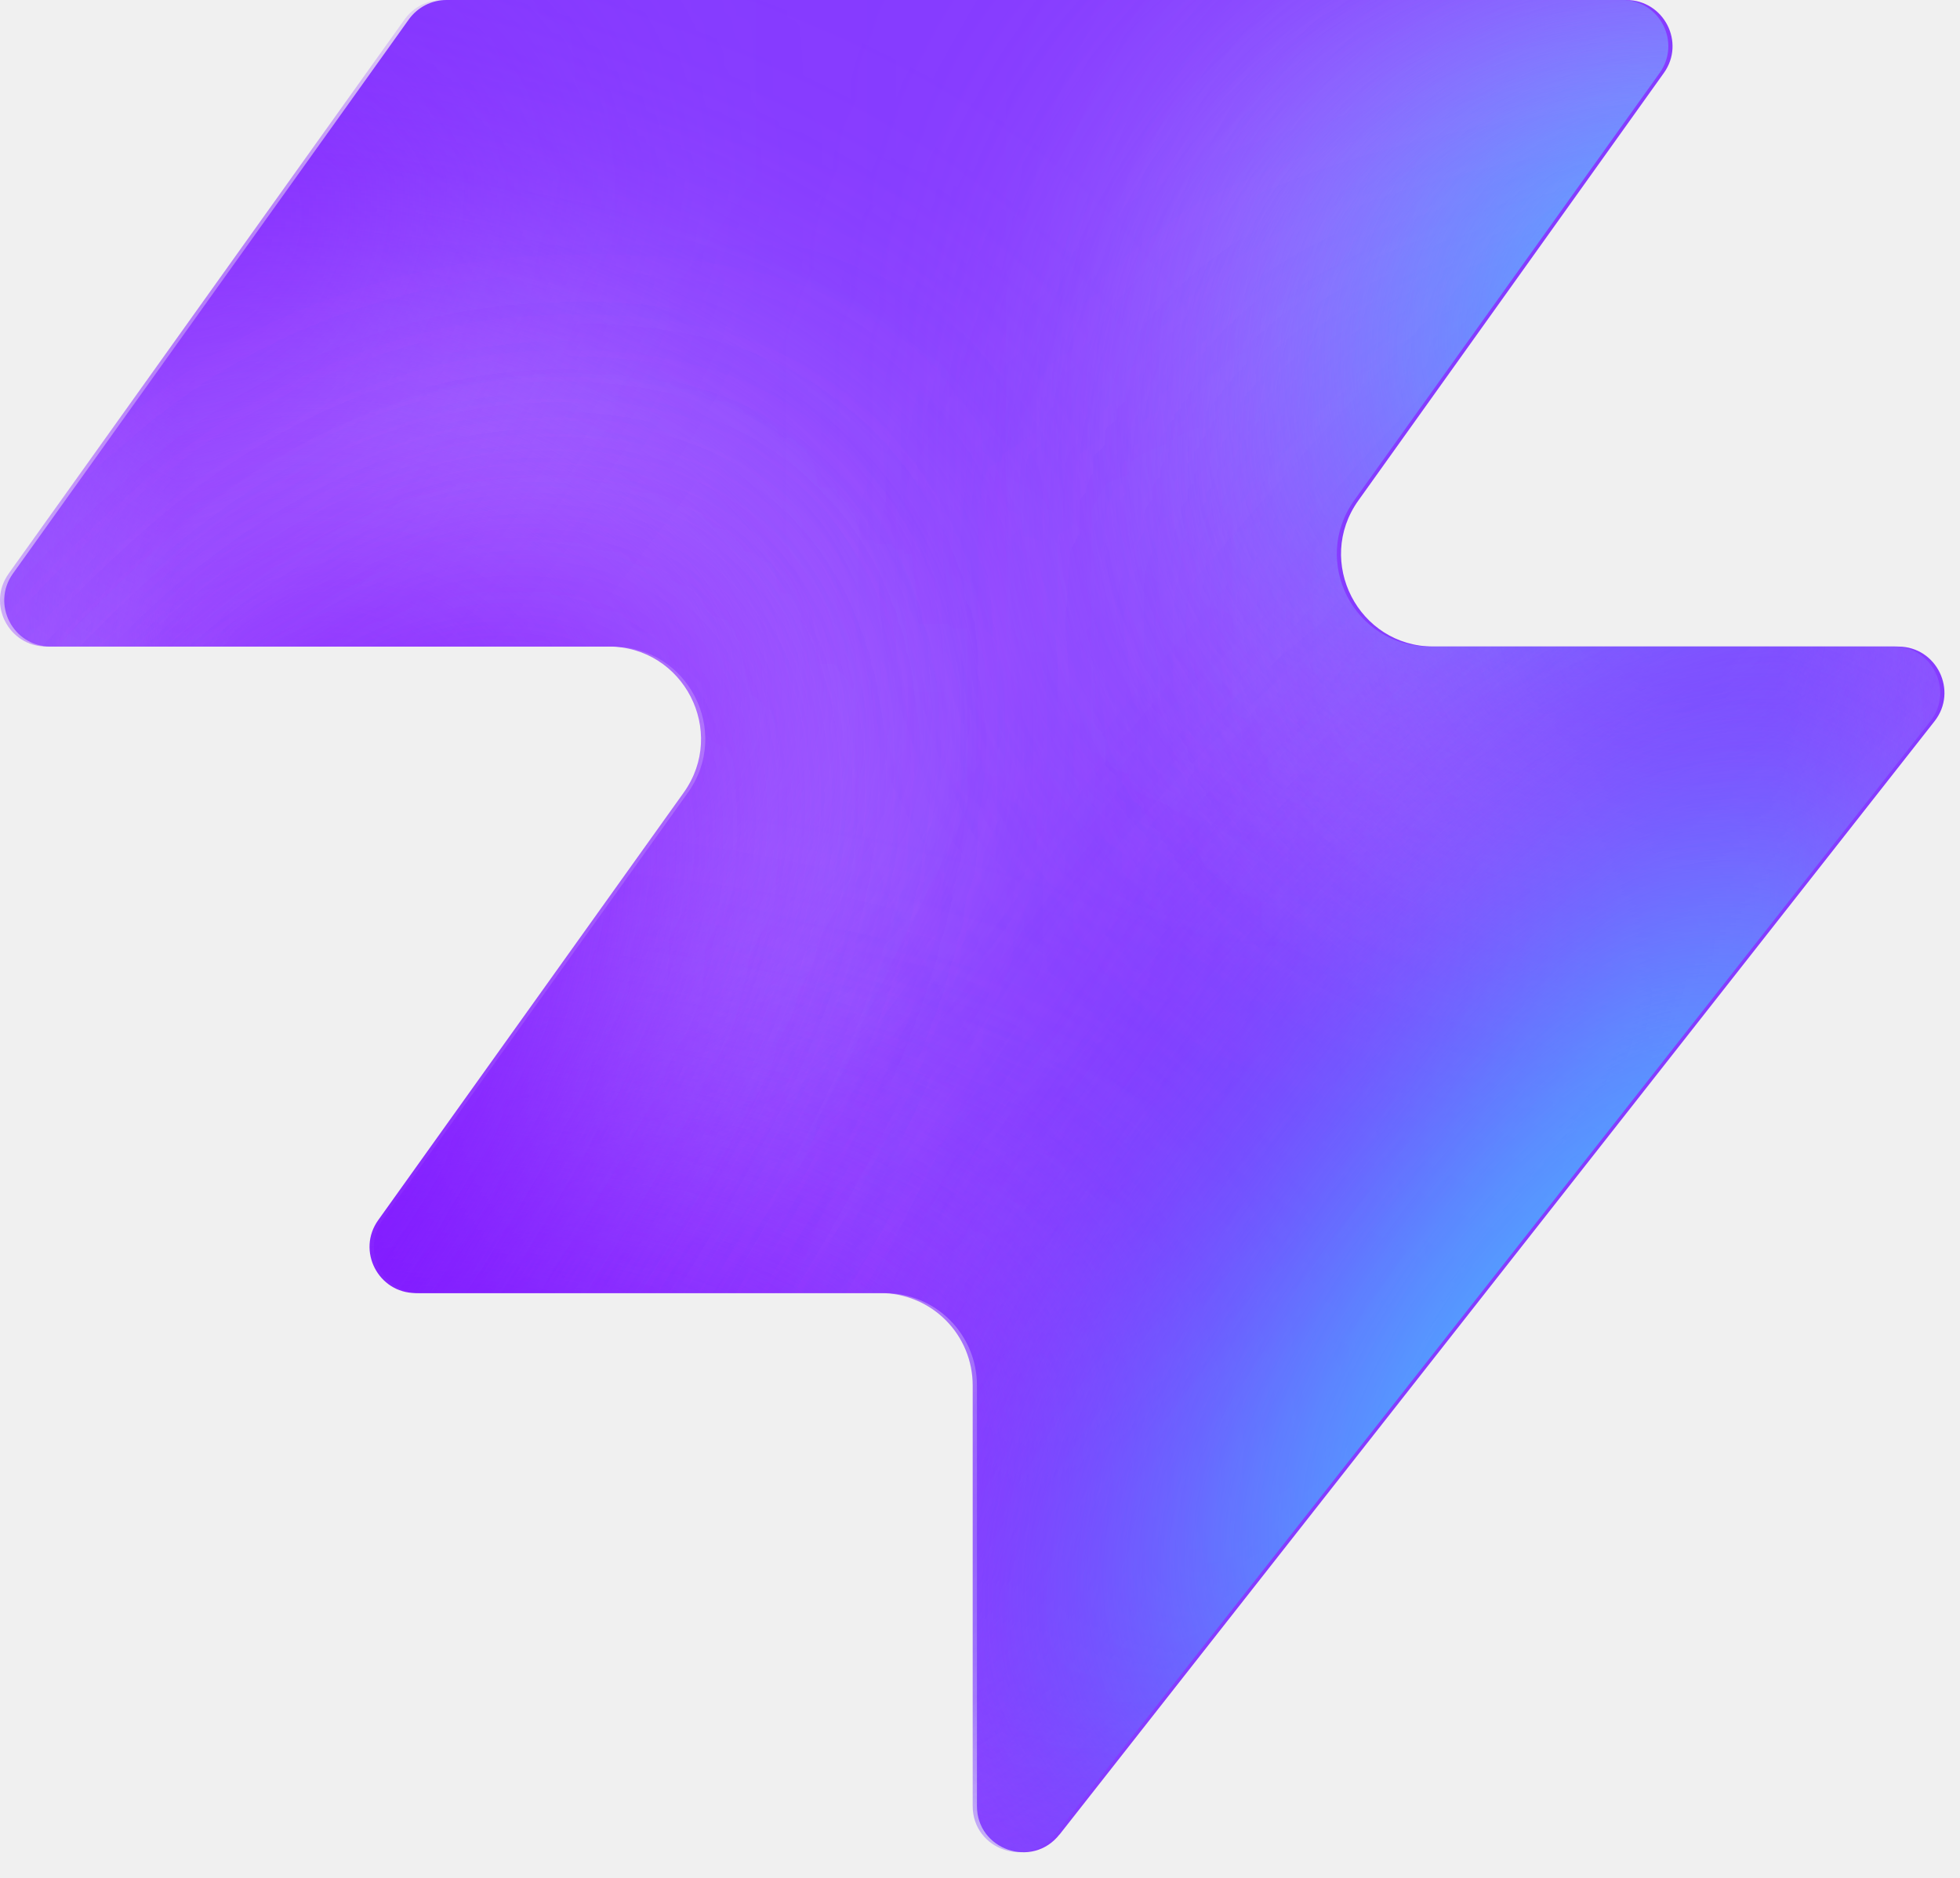
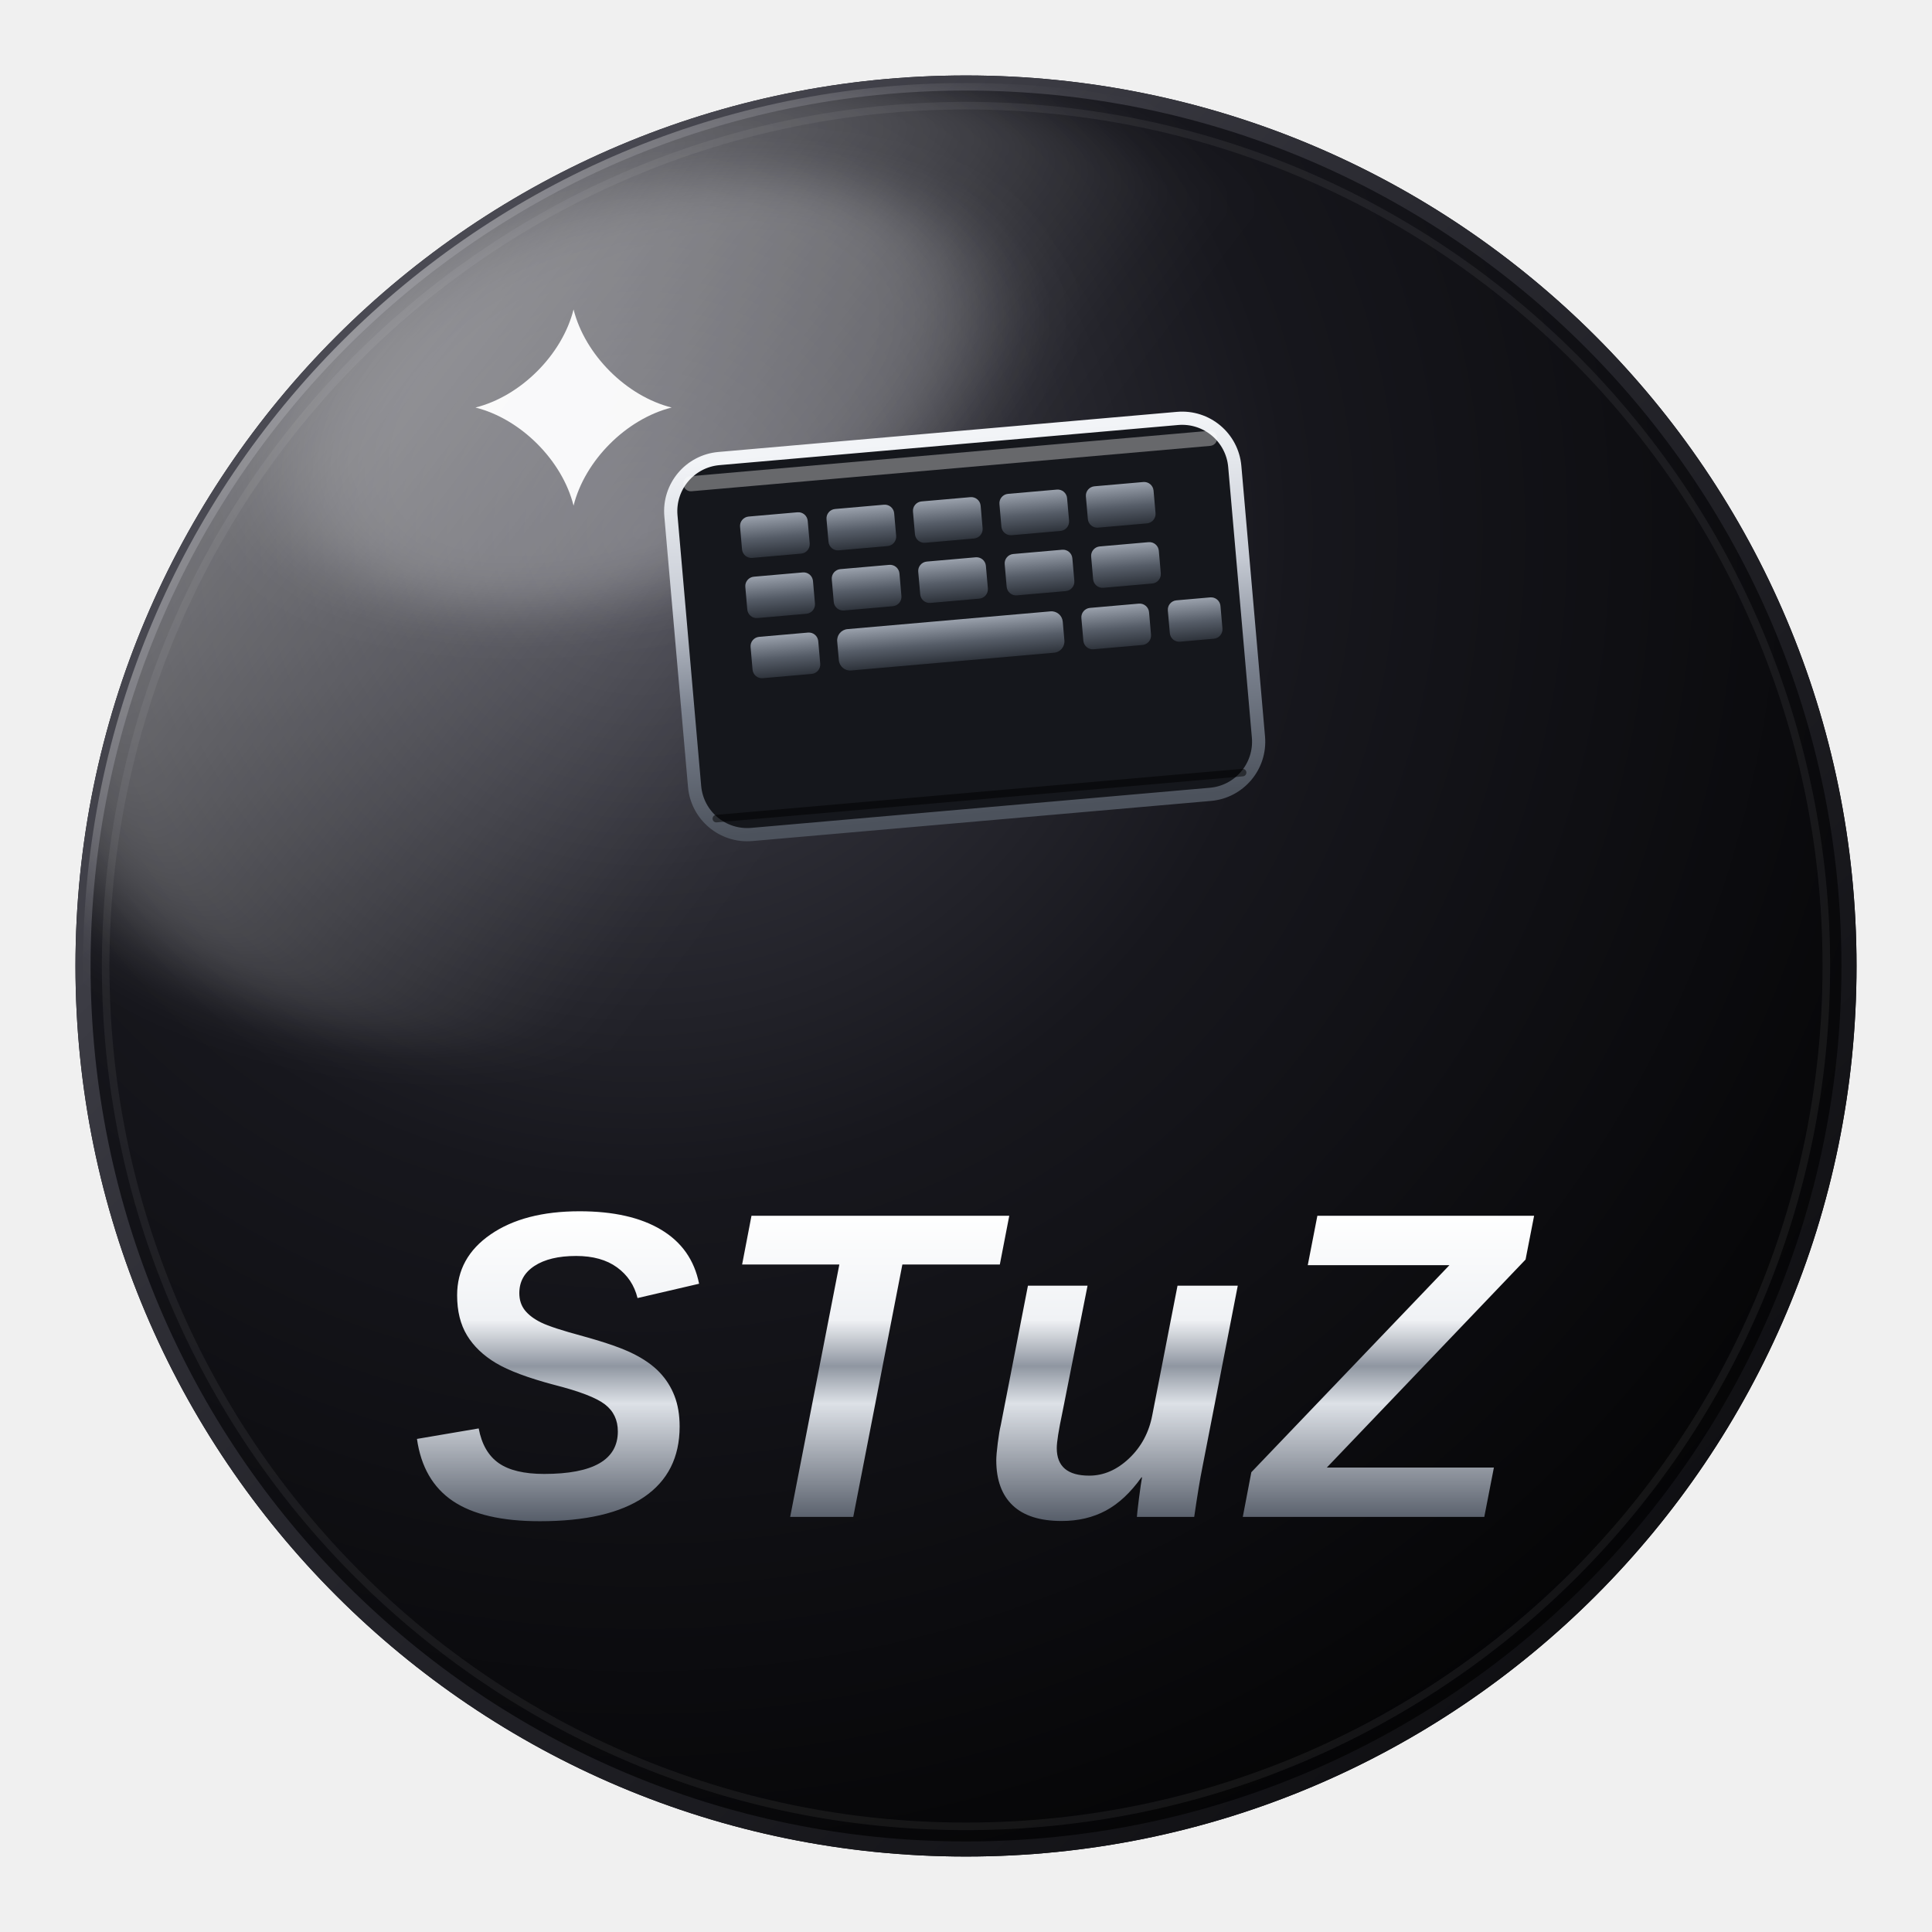
- <svg xmlns="http://www.w3.org/2000/svg" width="48" height="46" fill="none" viewBox="0 0 48 46">
-   <path fill="#863bff" d="M25.946 44.938c-.664.845-2.021.375-2.021-.698V33.937a2.26 2.26 0 0 0-2.262-2.262H10.287c-.92 0-1.456-1.04-.92-1.788l7.48-10.471c1.07-1.497 0-3.578-1.842-3.578H1.237c-.92 0-1.456-1.04-.92-1.788L10.013.474c.214-.297.556-.474.92-.474h28.894c.92 0 1.456 1.04.92 1.788l-7.48 10.471c-1.07 1.498 0 3.579 1.842 3.579h11.377c.943 0 1.473 1.088.89 1.83L25.947 44.94z" style="fill:#863bff;fill:color(display-p3 .525 .23 1);fill-opacity:1" />
-   <mask id="a" width="48" height="46" x="0" y="0" maskUnits="userSpaceOnUse" style="mask-type:alpha">
-     <path fill="#000" d="M25.842 44.938c-.664.844-2.021.375-2.021-.698V33.937a2.26 2.26 0 0 0-2.262-2.262H10.183c-.92 0-1.456-1.04-.92-1.788l7.48-10.471c1.07-1.498 0-3.579-1.842-3.579H1.133c-.92 0-1.456-1.04-.92-1.787L9.91.473c.214-.297.556-.474.92-.474h28.894c.92 0 1.456 1.04.92 1.788l-7.48 10.471c-1.07 1.498 0 3.578 1.842 3.578h11.377c.943 0 1.473 1.088.89 1.832L25.843 44.94z" style="fill:#000;fill-opacity:1" />
-   </mask>
-   <g mask="url(#a)">
-     <g filter="url(#b)">
-       <ellipse cx="5.508" cy="14.704" fill="#ede6ff" rx="5.508" ry="14.704" style="fill:#ede6ff;fill:color(display-p3 .927 .903 1);fill-opacity:1" transform="matrix(.00324 1 1 -.00324 -4.47 31.516)" />
+ <svg xmlns="http://www.w3.org/2000/svg" width="512" height="512" viewBox="0 0 512 512">
+   <defs>
+     <radialGradient id="btn" cx="32%" cy="26%" r="90%">
+       <stop offset="0%" stop-color="#41414b" />
+       <stop offset="40%" stop-color="#17171d" />
+       <stop offset="100%" stop-color="#000000" />
+     </radialGradient>
+     <linearGradient id="rim" x1="0%" y1="0%" x2="100%" y2="100%">
+       <stop offset="0%" stop-color="#5c5c66" />
+       <stop offset="40%" stop-color="#2a2a31" />
+       <stop offset="100%" stop-color="#08080a" />
+     </linearGradient>
+     <linearGradient id="gloss" x1="0%" y1="0%" x2="60%" y2="70%">
+       <stop offset="0%" stop-color="#ffffff" stop-opacity="0.55" />
+       <stop offset="100%" stop-color="#ffffff" stop-opacity="0" />
+     </linearGradient>
+     <linearGradient id="chrome" x1="0%" y1="0%" x2="0%" y2="100%">
+       <stop offset="0%" stop-color="#f2f4f7" />
+       <stop offset="38%" stop-color="#c6cbd4" />
+       <stop offset="65%" stop-color="#7d8491" />
+       <stop offset="100%" stop-color="#4c525c" />
+     </linearGradient>
+     <linearGradient id="key" x1="0%" y1="0%" x2="0%" y2="100%">
+       <stop offset="0%" stop-color="#9aa1ac" />
+       <stop offset="55%" stop-color="#565d68" />
+       <stop offset="100%" stop-color="#2e333b" />
+     </linearGradient>
+     <linearGradient id="metal" x1="0%" y1="0%" x2="0%" y2="100%">
+       <stop offset="0%" stop-color="#ffffff" />
+       <stop offset="35%" stop-color="#f0f2f5" />
+       <stop offset="50%" stop-color="#8f96a1" />
+       <stop offset="62%" stop-color="#dde1e7" />
+       <stop offset="100%" stop-color="#565d69" />
+     </linearGradient>
+     <filter id="soft" x="-40%" y="-40%" width="180%" height="180%">
+       <feGaussianBlur stdDeviation="10" />
+     </filter>
+     <clipPath id="circle">
+       <circle cx="256" cy="256" r="234" />
+     </clipPath>
+   </defs>
+   <circle cx="256" cy="256" r="236" fill="url(#btn)" />
+   <circle cx="256" cy="256" r="234" fill="none" stroke="url(#rim)" stroke-width="4" />
+   <circle cx="256" cy="256" r="228" fill="none" stroke="#ffffff" stroke-opacity="0.06" stroke-width="2" />
+   <g clip-path="url(#circle)">
+     <ellipse cx="176" cy="150" rx="175" ry="120" fill="url(#gloss)" filter="url(#soft)" transform="rotate(-22 176 150)" />
+     <ellipse cx="168" cy="104" rx="95" ry="52" fill="#ffffff" fill-opacity="0.22" filter="url(#soft)" transform="rotate(-18 168 104)" />
+   </g>
+   <path d="M152 82 C155 94 166 105 178 108 C166 111 155 122 152 134 C149 122 138 111 126 108 C138 105 149 94 152 82 Z" fill="#ffffff" opacity="0.95" />
+   <g transform="rotate(-5 256 170)">
+     <rect x="181" y="116" width="150" height="100" rx="14" fill="#15171c" stroke="url(#chrome)" stroke-width="3.5" />
+     <rect x="185" y="120" width="142" height="4" rx="2" fill="#ffffff" fill-opacity="0.35" />
+     <g>
+       <rect x="199" y="132" width="18" height="11" rx="2.5" fill="url(#key)" />
+       <rect x="222" y="132" width="18" height="11" rx="2.5" fill="url(#key)" />
+       <rect x="245" y="132" width="18" height="11" rx="2.5" fill="url(#key)" />
+       <rect x="268" y="132" width="18" height="11" rx="2.5" fill="url(#key)" />
+       <rect x="291" y="132" width="18" height="11" rx="2.5" fill="url(#key)" />
    </g>
-     <g filter="url(#c)">
-       <ellipse cx="10.399" cy="29.851" fill="#ede6ff" rx="10.399" ry="29.851" style="fill:#ede6ff;fill:color(display-p3 .927 .903 1);fill-opacity:1" transform="matrix(.00324 1 1 -.00324 -39.328 7.883)" />
+     <g>
+       <rect x="199" y="148" width="18" height="11" rx="2.5" fill="url(#key)" />
+       <rect x="222" y="148" width="18" height="11" rx="2.5" fill="url(#key)" />
+       <rect x="245" y="148" width="18" height="11" rx="2.5" fill="url(#key)" />
+       <rect x="268" y="148" width="18" height="11" rx="2.5" fill="url(#key)" />
+       <rect x="291" y="148" width="18" height="11" rx="2.5" fill="url(#key)" />
    </g>
-     <g filter="url(#d)">
-       <ellipse cx="5.508" cy="30.487" fill="#7e14ff" rx="5.508" ry="30.487" style="fill:#7e14ff;fill:color(display-p3 .492 .077 1);fill-opacity:1" transform="rotate(89.814 -25.913 -14.639)scale(1 -1)" />
+     <g>
+       <rect x="199" y="164" width="18" height="11" rx="2.5" fill="url(#key)" />
+       <rect x="222" y="164" width="60" height="11" rx="3" fill="url(#key)" />
+       <rect x="287" y="164" width="18" height="11" rx="2.5" fill="url(#key)" />
+       <rect x="310" y="164" width="14" height="11" rx="2.5" fill="url(#key)" />
    </g>
-     <g filter="url(#e)">
-       <ellipse cx="5.508" cy="30.599" fill="#7e14ff" rx="5.508" ry="30.599" style="fill:#7e14ff;fill:color(display-p3 .492 .077 1);fill-opacity:1" transform="rotate(89.814 -32.644 -3.334)scale(1 -1)" />
-     </g>
-     <g filter="url(#f)">
-       <ellipse cx="5.508" cy="30.599" fill="#7e14ff" rx="5.508" ry="30.599" style="fill:#7e14ff;fill:color(display-p3 .492 .077 1);fill-opacity:1" transform="matrix(.00324 1 1 -.00324 -34.34 30.47)" />
-     </g>
-     <g filter="url(#g)">
-       <ellipse cx="14.072" cy="22.078" fill="#ede6ff" rx="14.072" ry="22.078" style="fill:#ede6ff;fill:color(display-p3 .927 .903 1);fill-opacity:1" transform="rotate(93.35 24.506 48.493)scale(-1 1)" />
-     </g>
-     <g filter="url(#h)">
-       <ellipse cx="3.47" cy="21.501" fill="#7e14ff" rx="3.47" ry="21.501" style="fill:#7e14ff;fill:color(display-p3 .492 .077 1);fill-opacity:1" transform="rotate(89.009 28.708 47.59)scale(-1 1)" />
-     </g>
-     <g filter="url(#i)">
-       <ellipse cx="3.47" cy="21.501" fill="#7e14ff" rx="3.47" ry="21.501" style="fill:#7e14ff;fill:color(display-p3 .492 .077 1);fill-opacity:1" transform="rotate(89.009 28.708 47.59)scale(-1 1)" />
-     </g>
-     <g filter="url(#j)">
-       <ellipse cx=".387" cy="8.972" fill="#7e14ff" rx="4.407" ry="29.108" style="fill:#7e14ff;fill:color(display-p3 .492 .077 1);fill-opacity:1" transform="rotate(39.51 .387 8.972)" />
-     </g>
-     <g filter="url(#k)">
-       <ellipse cx="47.523" cy="-6.092" fill="#7e14ff" rx="4.407" ry="29.108" style="fill:#7e14ff;fill:color(display-p3 .492 .077 1);fill-opacity:1" transform="rotate(37.892 47.523 -6.092)" />
-     </g>
-     <g filter="url(#l)">
-       <ellipse cx="41.412" cy="6.333" fill="#47bfff" rx="5.971" ry="9.665" style="fill:#47bfff;fill:color(display-p3 .28 .748 1);fill-opacity:1" transform="rotate(37.892 41.412 6.333)" />
-     </g>
-     <g filter="url(#m)">
-       <ellipse cx="-1.879" cy="38.332" fill="#7e14ff" rx="4.407" ry="29.108" style="fill:#7e14ff;fill:color(display-p3 .492 .077 1);fill-opacity:1" transform="rotate(37.892 -1.88 38.332)" />
-     </g>
-     <g filter="url(#n)">
-       <ellipse cx="-1.879" cy="38.332" fill="#7e14ff" rx="4.407" ry="29.108" style="fill:#7e14ff;fill:color(display-p3 .492 .077 1);fill-opacity:1" transform="rotate(37.892 -1.88 38.332)" />
-     </g>
-     <g filter="url(#o)">
-       <ellipse cx="35.651" cy="29.907" fill="#7e14ff" rx="4.407" ry="29.108" style="fill:#7e14ff;fill:color(display-p3 .492 .077 1);fill-opacity:1" transform="rotate(37.892 35.651 29.907)" />
-     </g>
-     <g filter="url(#p)">
-       <ellipse cx="38.418" cy="32.4" fill="#47bfff" rx="5.971" ry="15.297" style="fill:#47bfff;fill:color(display-p3 .28 .748 1);fill-opacity:1" transform="rotate(37.892 38.418 32.4)" />
-     </g>
+     <rect x="185" y="210" width="142" height="2" rx="1" fill="#000000" fill-opacity="0.5" />
  </g>
-   <defs>
-     <filter id="b" width="60.045" height="41.654" x="-19.77" y="16.149" color-interpolation-filters="sRGB" filterUnits="userSpaceOnUse">
-       <feFlood flood-opacity="0" result="BackgroundImageFix" />
-       <feBlend in="SourceGraphic" in2="BackgroundImageFix" result="shape" />
-       <feGaussianBlur result="effect1_foregroundBlur_2002_17158" stdDeviation="7.659" />
-     </filter>
-     <filter id="c" width="90.34" height="51.437" x="-54.613" y="-7.533" color-interpolation-filters="sRGB" filterUnits="userSpaceOnUse">
-       <feFlood flood-opacity="0" result="BackgroundImageFix" />
-       <feBlend in="SourceGraphic" in2="BackgroundImageFix" result="shape" />
-       <feGaussianBlur result="effect1_foregroundBlur_2002_17158" stdDeviation="7.659" />
-     </filter>
-     <filter id="d" width="79.355" height="29.4" x="-49.64" y="2.03" color-interpolation-filters="sRGB" filterUnits="userSpaceOnUse">
-       <feFlood flood-opacity="0" result="BackgroundImageFix" />
-       <feBlend in="SourceGraphic" in2="BackgroundImageFix" result="shape" />
-       <feGaussianBlur result="effect1_foregroundBlur_2002_17158" stdDeviation="4.596" />
-     </filter>
-     <filter id="e" width="79.579" height="29.4" x="-45.045" y="20.029" color-interpolation-filters="sRGB" filterUnits="userSpaceOnUse">
-       <feFlood flood-opacity="0" result="BackgroundImageFix" />
-       <feBlend in="SourceGraphic" in2="BackgroundImageFix" result="shape" />
-       <feGaussianBlur result="effect1_foregroundBlur_2002_17158" stdDeviation="4.596" />
-     </filter>
-     <filter id="f" width="79.579" height="29.4" x="-43.513" y="21.178" color-interpolation-filters="sRGB" filterUnits="userSpaceOnUse">
-       <feFlood flood-opacity="0" result="BackgroundImageFix" />
-       <feBlend in="SourceGraphic" in2="BackgroundImageFix" result="shape" />
-       <feGaussianBlur result="effect1_foregroundBlur_2002_17158" stdDeviation="4.596" />
-     </filter>
-     <filter id="g" width="74.749" height="58.852" x="15.756" y="-17.901" color-interpolation-filters="sRGB" filterUnits="userSpaceOnUse">
-       <feFlood flood-opacity="0" result="BackgroundImageFix" />
-       <feBlend in="SourceGraphic" in2="BackgroundImageFix" result="shape" />
-       <feGaussianBlur result="effect1_foregroundBlur_2002_17158" stdDeviation="7.659" />
-     </filter>
-     <filter id="h" width="61.377" height="25.362" x="23.548" y="2.284" color-interpolation-filters="sRGB" filterUnits="userSpaceOnUse">
-       <feFlood flood-opacity="0" result="BackgroundImageFix" />
-       <feBlend in="SourceGraphic" in2="BackgroundImageFix" result="shape" />
-       <feGaussianBlur result="effect1_foregroundBlur_2002_17158" stdDeviation="4.596" />
-     </filter>
-     <filter id="i" width="61.377" height="25.362" x="23.548" y="2.284" color-interpolation-filters="sRGB" filterUnits="userSpaceOnUse">
-       <feFlood flood-opacity="0" result="BackgroundImageFix" />
-       <feBlend in="SourceGraphic" in2="BackgroundImageFix" result="shape" />
-       <feGaussianBlur result="effect1_foregroundBlur_2002_17158" stdDeviation="4.596" />
-     </filter>
-     <filter id="j" width="56.045" height="63.649" x="-27.636" y="-22.853" color-interpolation-filters="sRGB" filterUnits="userSpaceOnUse">
-       <feFlood flood-opacity="0" result="BackgroundImageFix" />
-       <feBlend in="SourceGraphic" in2="BackgroundImageFix" result="shape" />
-       <feGaussianBlur result="effect1_foregroundBlur_2002_17158" stdDeviation="4.596" />
-     </filter>
-     <filter id="k" width="54.814" height="64.646" x="20.116" y="-38.415" color-interpolation-filters="sRGB" filterUnits="userSpaceOnUse">
-       <feFlood flood-opacity="0" result="BackgroundImageFix" />
-       <feBlend in="SourceGraphic" in2="BackgroundImageFix" result="shape" />
-       <feGaussianBlur result="effect1_foregroundBlur_2002_17158" stdDeviation="4.596" />
-     </filter>
-     <filter id="l" width="33.541" height="35.313" x="24.641" y="-11.323" color-interpolation-filters="sRGB" filterUnits="userSpaceOnUse">
-       <feFlood flood-opacity="0" result="BackgroundImageFix" />
-       <feBlend in="SourceGraphic" in2="BackgroundImageFix" result="shape" />
-       <feGaussianBlur result="effect1_foregroundBlur_2002_17158" stdDeviation="4.596" />
-     </filter>
-     <filter id="m" width="54.814" height="64.646" x="-29.286" y="6.009" color-interpolation-filters="sRGB" filterUnits="userSpaceOnUse">
-       <feFlood flood-opacity="0" result="BackgroundImageFix" />
-       <feBlend in="SourceGraphic" in2="BackgroundImageFix" result="shape" />
-       <feGaussianBlur result="effect1_foregroundBlur_2002_17158" stdDeviation="4.596" />
-     </filter>
-     <filter id="n" width="54.814" height="64.646" x="-29.286" y="6.009" color-interpolation-filters="sRGB" filterUnits="userSpaceOnUse">
-       <feFlood flood-opacity="0" result="BackgroundImageFix" />
-       <feBlend in="SourceGraphic" in2="BackgroundImageFix" result="shape" />
-       <feGaussianBlur result="effect1_foregroundBlur_2002_17158" stdDeviation="4.596" />
-     </filter>
-     <filter id="o" width="54.814" height="64.646" x="8.244" y="-2.416" color-interpolation-filters="sRGB" filterUnits="userSpaceOnUse">
-       <feFlood flood-opacity="0" result="BackgroundImageFix" />
-       <feBlend in="SourceGraphic" in2="BackgroundImageFix" result="shape" />
-       <feGaussianBlur result="effect1_foregroundBlur_2002_17158" stdDeviation="4.596" />
-     </filter>
-     <filter id="p" width="39.409" height="43.623" x="18.713" y="10.588" color-interpolation-filters="sRGB" filterUnits="userSpaceOnUse">
-       <feFlood flood-opacity="0" result="BackgroundImageFix" />
-       <feBlend in="SourceGraphic" in2="BackgroundImageFix" result="shape" />
-       <feGaussianBlur result="effect1_foregroundBlur_2002_17158" stdDeviation="4.596" />
-     </filter>
-   </defs>
+   <text x="256" y="402" font-family="'Arial Black','Arial','Helvetica',sans-serif" font-size="116" font-style="italic" font-weight="900" fill="url(#metal)" text-anchor="middle" letter-spacing="2">STuZ</text>
</svg>
